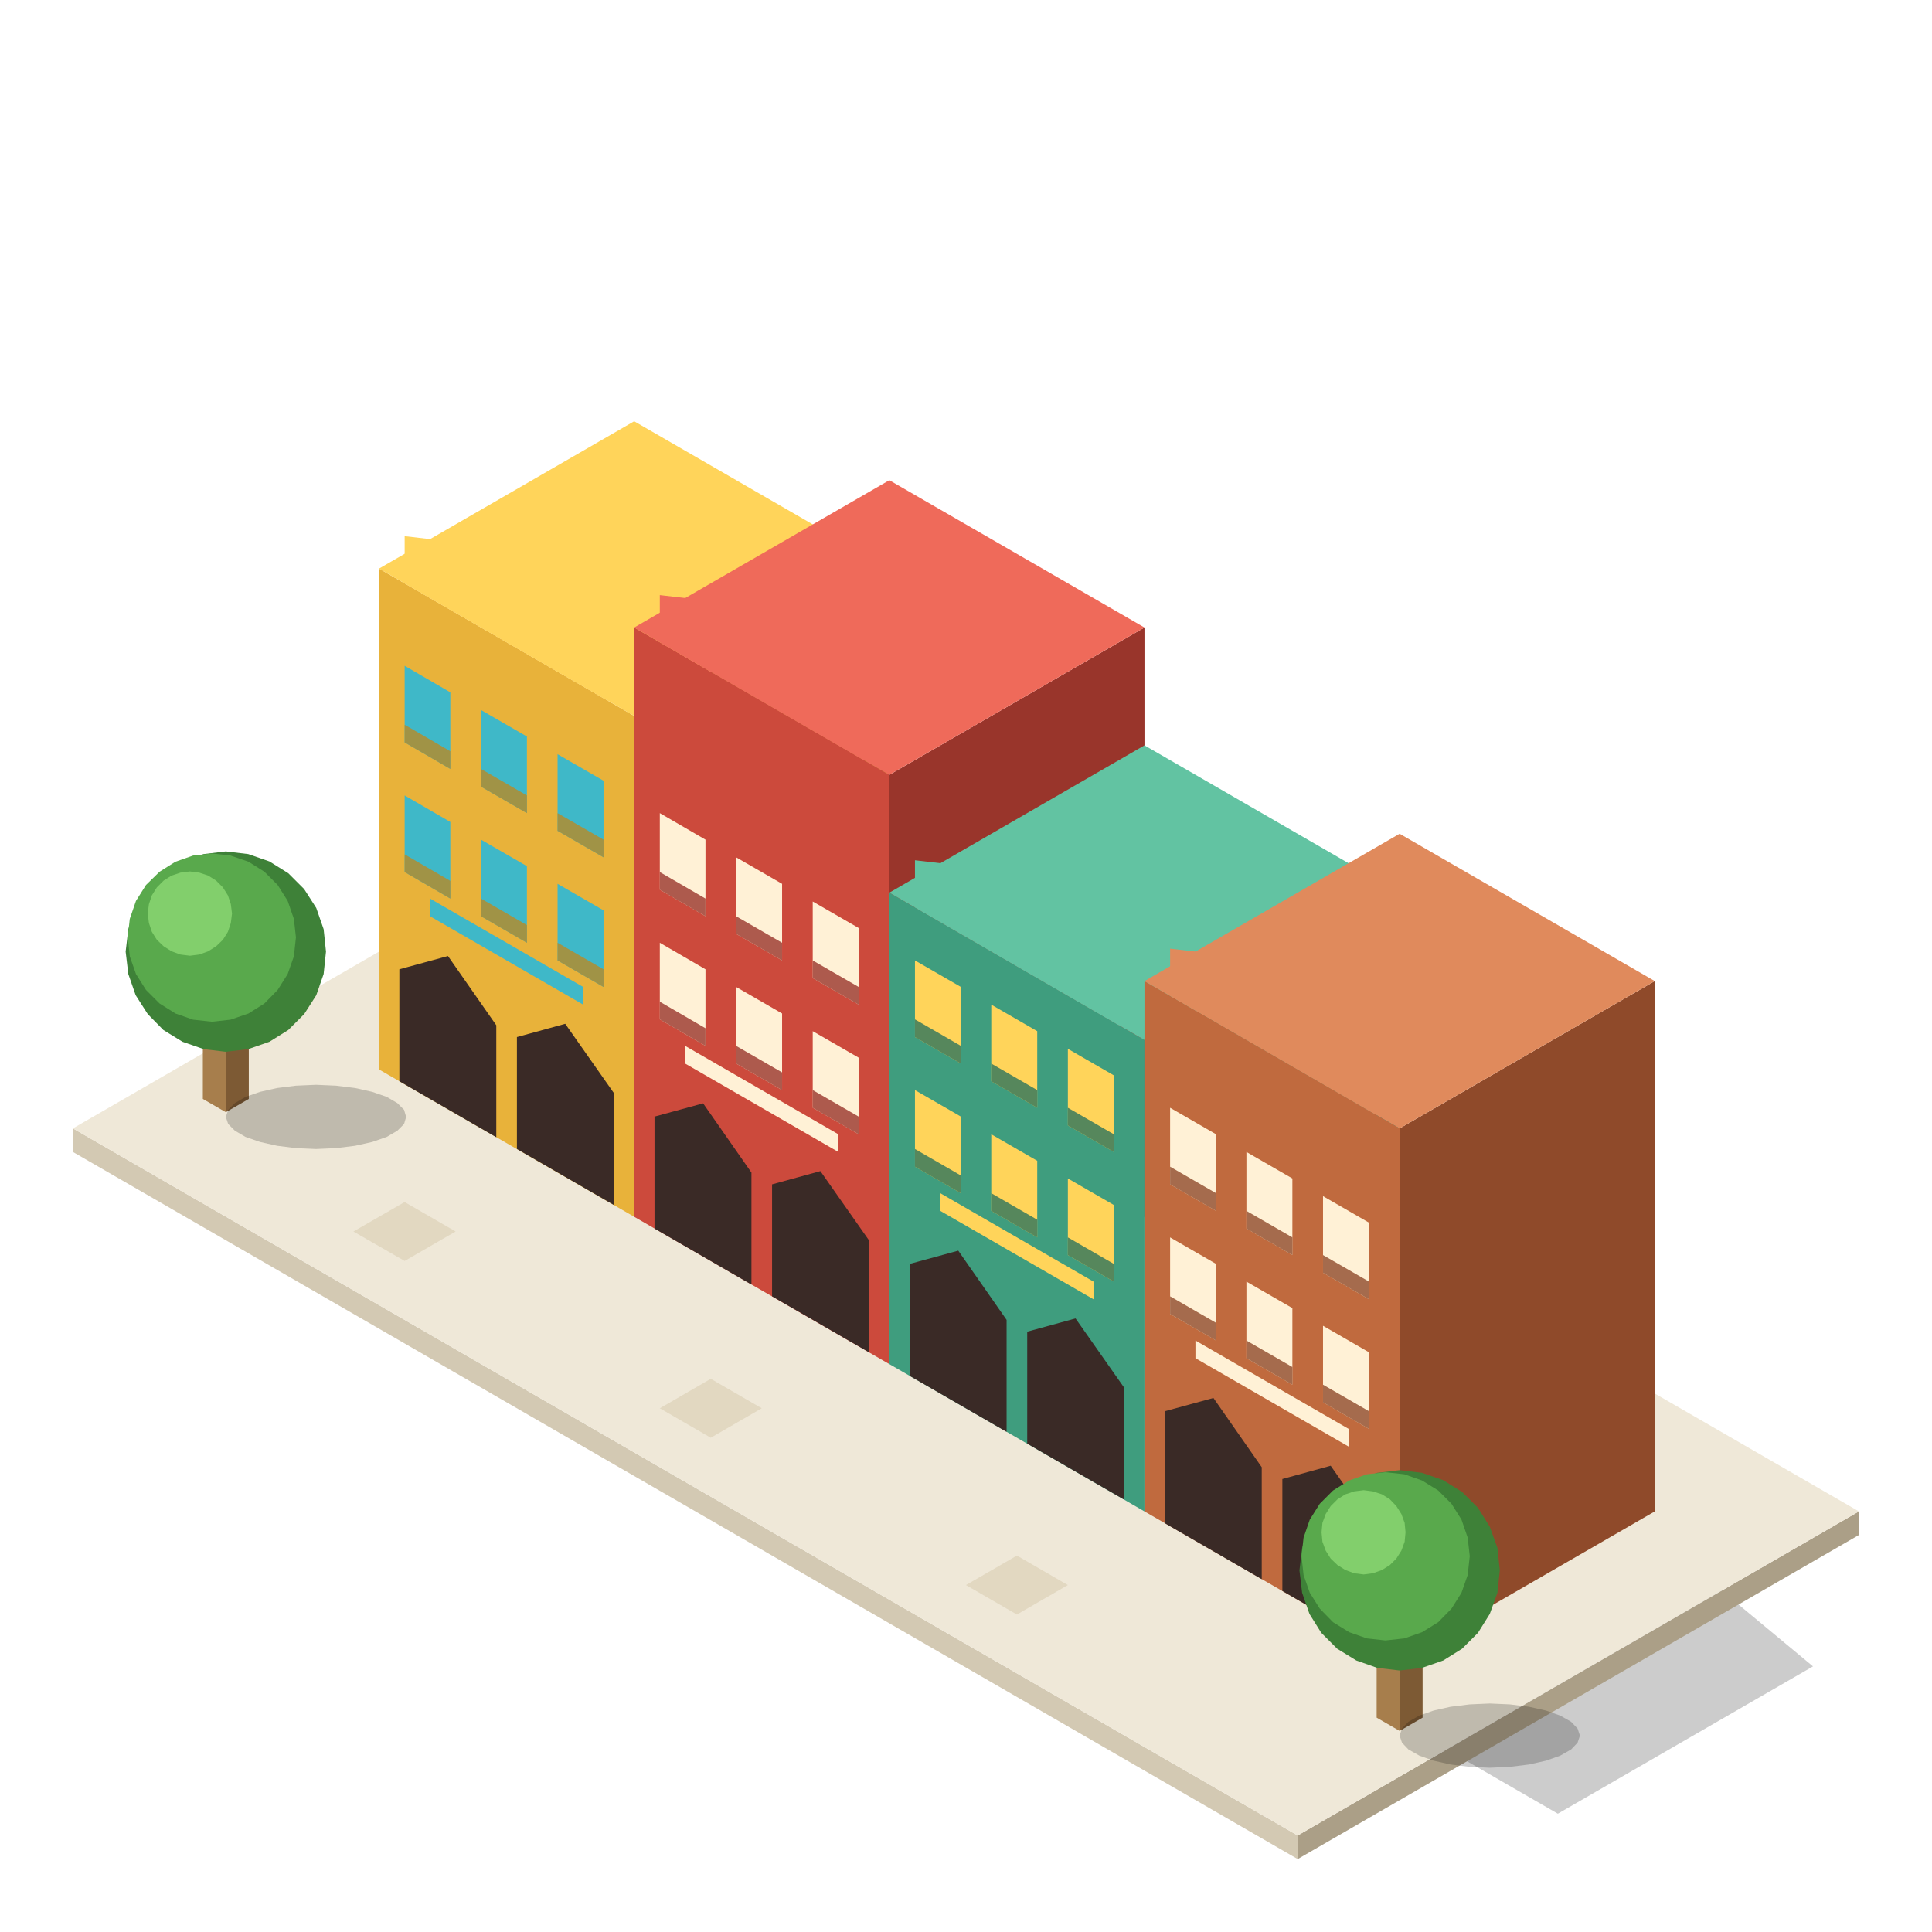
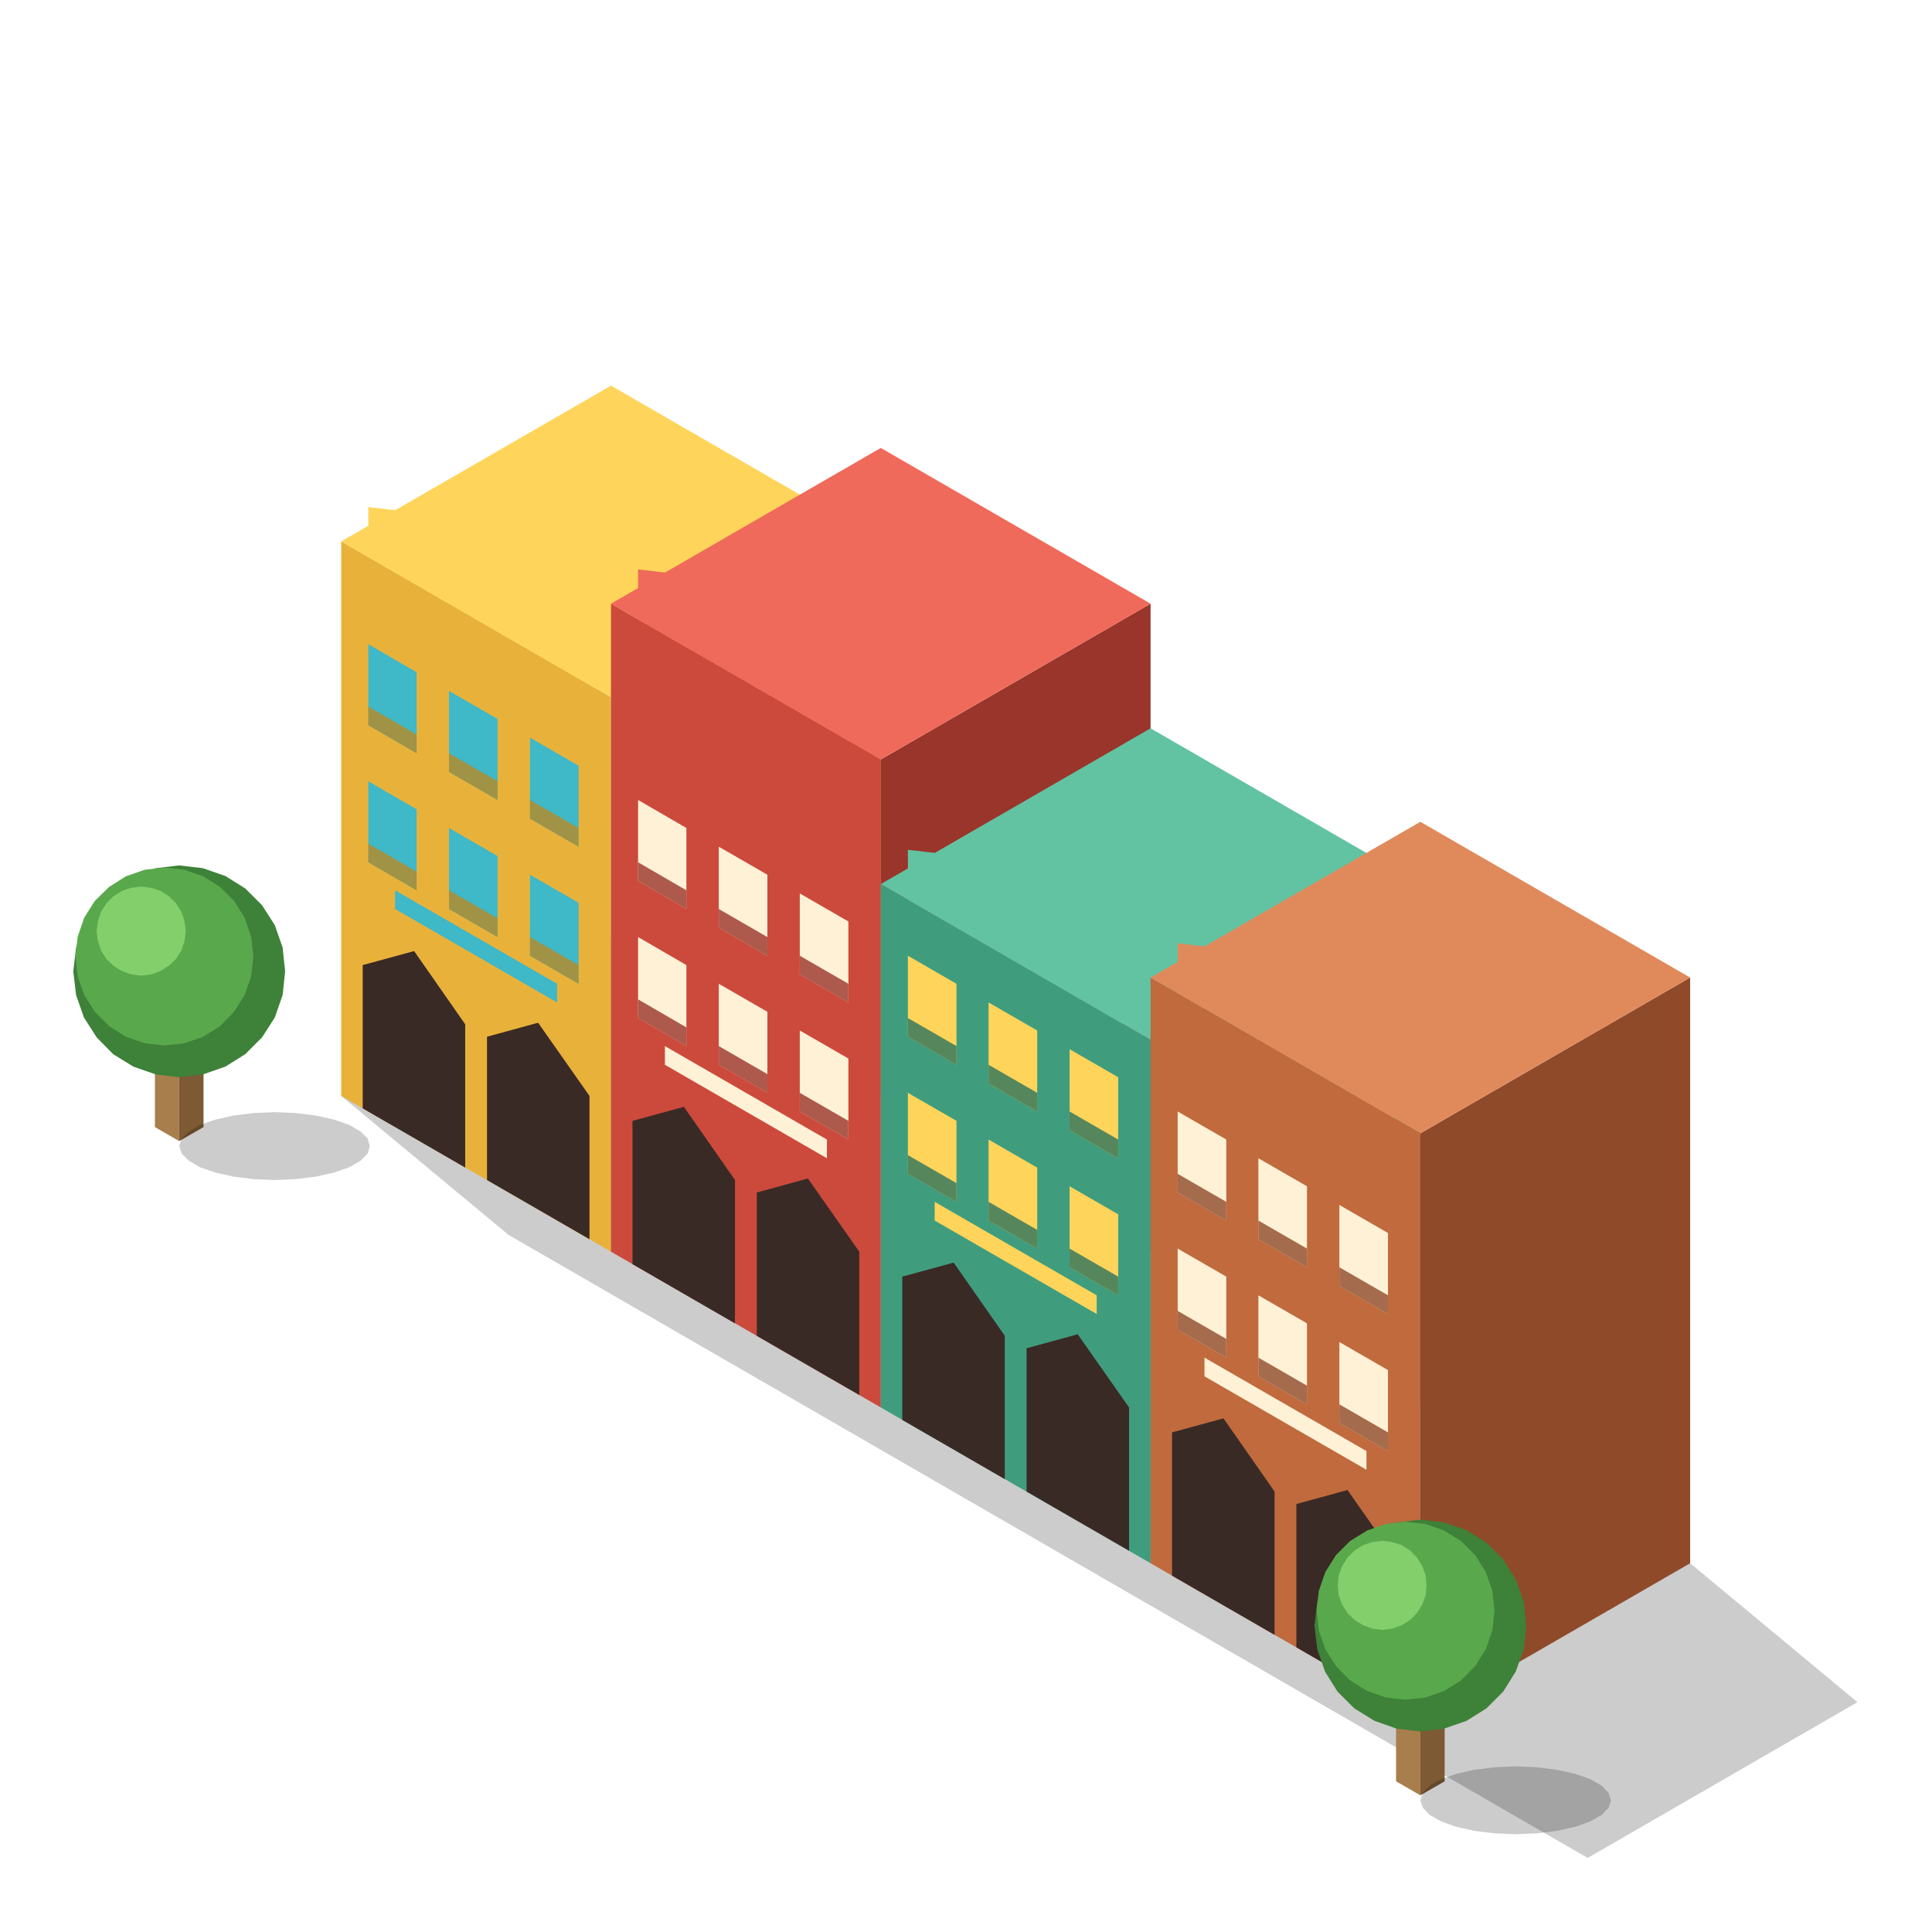
<svg xmlns="http://www.w3.org/2000/svg" viewBox="0 0 80 80">
-   <g transform="translate(26.26 39.16) scale(1.22)">
+   <g transform="translate(25.3 38.93) scale(1.29)">
    <path d="M-8.66 5L0 0L34.64 20L40.01 24.46L31.35 29.46L-3.29 9.46Z" fill="#000000" opacity="0.2" />
-     <path d="M41.57 20L22.52 31L22.52 30.2L41.57 19.2Z" fill="#ab9f87" />
-     <path d="M-19.05 7L22.52 31L22.52 30.2L-19.05 6.2Z" fill="#d3c9b3" />
-     <path d="M0 -4.8L41.57 19.2L22.52 30.2L-19.05 6.2Z" fill="#efe8d8" />
-     <path d="M8.66 4.2L0 9.2L0 -7.8L8.66 -12.8Z" fill="#b88a26" />
-     <path d="M-8.66 4.2L0 9.2L0 -7.8L-8.66 -12.8Z" fill="#e8b23a" />
+     <path d="M8.66 5L0 10L0 -7.8L8.66 -12.8Z" fill="#b88a26" />
+     <path d="M-8.66 5L0 10L0 -7.8L-8.66 -12.8Z" fill="#e8b23a" />
    <path d="M0 -17.8L8.66 -12.8L0 -7.8L-8.66 -12.8Z" fill="#ffd45a" />
-     <path d="M-7.97 4.6L-4.68 6.5L-4.68 2.7L-6.32 0.35L-7.97 0.8Z" fill="#3a2a26" />
-     <path d="M-3.98 6.9L-0.69 8.8L-0.69 5L-2.34 2.65L-3.98 3.1Z" fill="#3a2a26" />
+     <path d="M-7.97 5.4L-4.68 7.3L-4.68 2.7L-6.32 0.35L-7.97 0.8Z" fill="#3a2a26" />
+     <path d="M-3.98 7.7L-0.69 9.6L-0.69 5L-2.34 2.65L-3.98 3.1Z" fill="#3a2a26" />
    <path d="M-7.79 -2.5L-6.24 -1.6L-6.24 -4.2L-7.79 -5.1Z" fill="#3fb8c8" />
    <path d="M-7.79 -2.5L-6.24 -1.6L-6.24 -2.2L-7.79 -3.1Z" fill="#b88a26" opacity="0.8" />
    <path d="M-5.2 -1L-3.64 -0.1L-3.64 -2.7L-5.2 -3.6Z" fill="#3fb8c8" />
    <path d="M-5.2 -1L-3.64 -0.1L-3.64 -0.7L-5.2 -1.6Z" fill="#b88a26" opacity="0.8" />
    <path d="M-2.6 0.5L-1.04 1.4L-1.04 -1.2L-2.6 -2.1Z" fill="#3fb8c8" />
    <path d="M-2.6 0.5L-1.04 1.4L-1.04 0.8L-2.6 -0.1Z" fill="#b88a26" opacity="0.8" />
    <path d="M-7.79 -6.9L-6.24 -6L-6.24 -8.6L-7.79 -9.5Z" fill="#3fb8c8" />
    <path d="M-7.79 -6.9L-6.24 -6L-6.24 -6.6L-7.79 -7.5Z" fill="#b88a26" opacity="0.8" />
    <path d="M-5.2 -5.4L-3.64 -4.5L-3.64 -7.1L-5.2 -8Z" fill="#3fb8c8" />
    <path d="M-5.2 -5.4L-3.64 -4.5L-3.64 -5.1L-5.2 -6Z" fill="#b88a26" opacity="0.8" />
    <path d="M-2.6 -3.9L-1.04 -3L-1.04 -5.6L-2.6 -6.5Z" fill="#3fb8c8" />
    <path d="M-2.6 -3.9L-1.04 -3L-1.04 -3.6L-2.6 -4.5Z" fill="#b88a26" opacity="0.8" />
    <path d="M-7.79 -12.3L-0.87 -8.3L-0.87 -9.9L-4.33 -13.5L-7.79 -13.9Z" fill="#ffd45a" />
    <path d="M-6.93 -1L-1.73 2L-1.73 1.4L-6.93 -1.6Z" fill="#3fb8c8" />
-     <path d="M17.32 9.2L8.66 14.2L8.66 -5.8L17.32 -10.8Z" fill="#99352b" />
-     <path d="M0 9.2L8.66 14.2L8.66 -5.8L0 -10.8Z" fill="#cc4a3c" />
+     <path d="M17.32 10L8.66 15L8.66 -5.8L17.32 -10.8Z" fill="#99352b" />
+     <path d="M0 10L8.66 15L8.66 -5.8L0 -10.8Z" fill="#cc4a3c" />
    <path d="M8.66 -15.8L17.32 -10.8L8.66 -5.8L0 -10.8Z" fill="#ef6a5a" />
-     <path d="M0.69 9.6L3.98 11.5L3.98 7.7L2.34 5.35L0.69 5.8Z" fill="#3a2a26" />
-     <path d="M4.68 11.9L7.97 13.8L7.97 10L6.32 7.65L4.68 8.1Z" fill="#3a2a26" />
+     <path d="M0.69 10.4L3.98 12.3L3.98 7.7L2.34 5.35L0.69 5.8Z" fill="#3a2a26" />
+     <path d="M4.68 12.7L7.97 14.6L7.97 10L6.32 7.65L4.68 8.1Z" fill="#3a2a26" />
    <path d="M0.87 2.5L2.42 3.4L2.42 0.8L0.87 -0.1Z" fill="#fff1d6" />
    <path d="M0.87 2.5L2.42 3.4L2.42 2.8L0.87 1.9Z" fill="#99352b" opacity="0.8" />
    <path d="M3.46 4L5.02 4.9L5.02 2.3L3.46 1.4Z" fill="#fff1d6" />
    <path d="M3.46 4L5.02 4.9L5.02 4.3L3.46 3.4Z" fill="#99352b" opacity="0.8" />
    <path d="M6.06 5.5L7.62 6.4L7.62 3.8L6.06 2.9Z" fill="#fff1d6" />
    <path d="M6.06 5.5L7.62 6.4L7.62 5.8L6.06 4.9Z" fill="#99352b" opacity="0.8" />
    <path d="M0.87 -1.9L2.42 -1L2.42 -3.6L0.87 -4.5Z" fill="#fff1d6" />
    <path d="M0.87 -1.9L2.42 -1L2.42 -1.6L0.87 -2.5Z" fill="#99352b" opacity="0.8" />
    <path d="M3.46 -0.4L5.02 0.5L5.02 -2.1L3.46 -3Z" fill="#fff1d6" />
    <path d="M3.46 -0.4L5.02 0.5L5.02 -0.1L3.46 -1Z" fill="#99352b" opacity="0.8" />
    <path d="M6.06 1.1L7.62 2L7.62 -0.6L6.06 -1.5Z" fill="#fff1d6" />
    <path d="M6.06 1.1L7.62 2L7.62 1.4L6.06 0.5Z" fill="#99352b" opacity="0.8" />
    <path d="M0.87 -10.3L7.79 -6.3L7.79 -7.9L4.33 -11.5L0.87 -11.9Z" fill="#ef6a5a" />
    <path d="M1.73 4L6.93 7L6.93 6.4L1.73 3.4Z" fill="#fff1d6" />
-     <path d="M25.98 14.2L17.32 19.2L17.32 3.2L25.98 -1.8Z" fill="#2c745c" />
-     <path d="M8.66 14.2L17.32 19.2L17.32 3.2L8.66 -1.8Z" fill="#3f9d7e" />
+     <path d="M25.98 15L17.32 20L17.32 3.2L25.98 -1.8Z" fill="#2c745c" />
+     <path d="M8.66 15L17.32 20L17.32 3.2L8.66 -1.8Z" fill="#3f9d7e" />
    <path d="M17.32 -6.8L25.98 -1.8L17.32 3.2L8.66 -1.8Z" fill="#62c3a2" />
-     <path d="M9.35 14.6L12.64 16.5L12.64 12.7L11 10.35L9.35 10.8Z" fill="#3a2a26" />
-     <path d="M13.34 16.9L16.63 18.8L16.63 15L14.98 12.65L13.34 13.1Z" fill="#3a2a26" />
+     <path d="M9.35 15.4L12.64 17.3L12.64 12.7L11 10.35L9.35 10.8Z" fill="#3a2a26" />
+     <path d="M13.34 17.7L16.63 19.6L16.63 15L14.98 12.65L13.34 13.1Z" fill="#3a2a26" />
    <path d="M9.53 7.5L11.09 8.4L11.09 5.8L9.53 4.9Z" fill="#ffd45a" />
    <path d="M9.53 7.5L11.09 8.4L11.09 7.8L9.53 6.9Z" fill="#2c745c" opacity="0.8" />
    <path d="M12.12 9L13.68 9.9L13.68 7.3L12.12 6.4Z" fill="#ffd45a" />
    <path d="M12.12 9L13.68 9.9L13.68 9.3L12.12 8.4Z" fill="#2c745c" opacity="0.8" />
    <path d="M14.72 10.5L16.28 11.4L16.28 8.8L14.72 7.9Z" fill="#ffd45a" />
    <path d="M14.72 10.5L16.28 11.4L16.28 10.8L14.72 9.9Z" fill="#2c745c" opacity="0.8" />
    <path d="M9.53 3.1L11.09 4L11.09 1.4L9.53 0.5Z" fill="#ffd45a" />
    <path d="M9.53 3.1L11.09 4L11.09 3.4L9.53 2.5Z" fill="#2c745c" opacity="0.8" />
    <path d="M12.12 4.6L13.68 5.5L13.68 2.9L12.12 2Z" fill="#ffd45a" />
    <path d="M12.12 4.6L13.68 5.5L13.68 4.9L12.12 4Z" fill="#2c745c" opacity="0.8" />
    <path d="M14.72 6.1L16.28 7L16.28 4.4L14.72 3.5Z" fill="#ffd45a" />
    <path d="M14.72 6.1L16.28 7L16.28 6.4L14.72 5.5Z" fill="#2c745c" opacity="0.8" />
    <path d="M9.53 -1.3L16.45 2.7L16.45 1.1L12.99 -2.5L9.53 -2.9Z" fill="#62c3a2" />
    <path d="M10.39 9L15.59 12L15.59 11.4L10.39 8.4Z" fill="#ffd45a" />
-     <path d="M34.64 19.2L25.98 24.2L25.98 6.2L34.64 1.2Z" fill="#8f4a2a" />
-     <path d="M17.32 19.2L25.98 24.2L25.98 6.2L17.32 1.2Z" fill="#c06a3e" />
+     <path d="M34.64 20L25.98 25L25.98 6.2L34.64 1.2Z" fill="#8f4a2a" />
+     <path d="M17.32 20L25.98 25L25.98 6.2L17.32 1.2Z" fill="#c06a3e" />
    <path d="M25.98 -3.8L34.64 1.2L25.98 6.2L17.32 1.2Z" fill="#e08a5c" />
-     <path d="M18.01 19.6L21.3 21.5L21.3 17.7L19.66 15.35L18.01 15.8Z" fill="#3a2a26" />
-     <path d="M22 21.9L25.29 23.8L25.29 20L23.64 17.65L22 18.1Z" fill="#3a2a26" />
+     <path d="M18.01 20.4L21.3 22.3L21.3 17.7L19.66 15.35L18.01 15.8Z" fill="#3a2a26" />
+     <path d="M22 22.7L25.29 24.6L25.29 20L23.64 17.65L22 18.1Z" fill="#3a2a26" />
    <path d="M18.19 12.5L19.75 13.4L19.75 10.8L18.19 9.9Z" fill="#fff1d6" />
    <path d="M18.19 12.5L19.75 13.4L19.75 12.8L18.19 11.9Z" fill="#8f4a2a" opacity="0.8" />
    <path d="M20.78 14L22.34 14.9L22.34 12.3L20.78 11.4Z" fill="#fff1d6" />
    <path d="M20.78 14L22.34 14.9L22.34 14.3L20.78 13.4Z" fill="#8f4a2a" opacity="0.8" />
    <path d="M23.38 15.5L24.94 16.4L24.94 13.8L23.38 12.9Z" fill="#fff1d6" />
    <path d="M23.38 15.5L24.94 16.4L24.94 15.8L23.38 14.9Z" fill="#8f4a2a" opacity="0.8" />
    <path d="M18.19 8.1L19.75 9L19.75 6.4L18.19 5.5Z" fill="#fff1d6" />
    <path d="M18.19 8.1L19.75 9L19.75 8.4L18.19 7.5Z" fill="#8f4a2a" opacity="0.8" />
    <path d="M20.78 9.6L22.34 10.5L22.34 7.9L20.78 7Z" fill="#fff1d6" />
    <path d="M20.78 9.6L22.34 10.5L22.34 9.9L20.78 9Z" fill="#8f4a2a" opacity="0.8" />
    <path d="M23.38 11.1L24.94 12L24.94 9.4L23.38 8.5Z" fill="#fff1d6" />
    <path d="M23.38 11.1L24.94 12L24.94 11.4L23.38 10.5Z" fill="#8f4a2a" opacity="0.8" />
    <path d="M18.19 1.7L25.11 5.7L25.11 4.1L21.65 0.5L18.19 0.1Z" fill="#e08a5c" />
    <path d="M19.05 14L24.25 17L24.25 16.4L19.05 13.4Z" fill="#fff1d6" />
-     <path d="M-7.79 8.7L-6.06 9.7L-7.79 10.7L-9.53 9.7Z" fill="#d9cdb2" opacity="0.6" />
-     <path d="M2.6 14.7L4.33 15.7L2.6 16.7L0.87 15.7Z" fill="#d9cdb2" opacity="0.6" />
-     <path d="M12.99 20.7L14.72 21.7L12.99 22.7L11.26 21.7Z" fill="#d9cdb2" opacity="0.6" />
-     <path d="M-13.08 5.2L-13.86 5.65L-13.86 2.65L-13.08 2.2Z" fill="#7d5a34" />
-     <path d="M-14.64 5.2L-13.86 5.65L-13.86 2.65L-14.64 2.2Z" fill="#a77e4c" />
-     <path d="M-7.74 5.81L-7.81 6.05L-8.04 6.28L-8.4 6.49L-8.89 6.66L-9.47 6.79L-10.12 6.87L-10.8 6.9L-11.48 6.87L-12.12 6.79L-12.7 6.66L-13.19 6.49L-13.55 6.28L-13.78 6.05L-13.86 5.81L-13.78 5.57L-13.55 5.34L-13.19 5.13L-12.7 4.96L-12.12 4.83L-11.48 4.75L-10.8 4.72L-10.12 4.75L-9.47 4.83L-8.89 4.96L-8.4 5.13L-8.04 5.34L-7.81 5.57Z" fill="#000000" opacity="0.2" />
-     <path d="M-10.46 0.2L-10.54 0.96L-10.79 1.68L-11.2 2.32L-11.74 2.86L-12.38 3.26L-13.1 3.51L-13.86 3.6L-14.61 3.51L-15.33 3.26L-15.98 2.86L-16.51 2.32L-16.92 1.68L-17.17 0.96L-17.26 0.2L-17.17 -0.56L-16.92 -1.28L-16.51 -1.92L-15.98 -2.46L-15.33 -2.86L-14.61 -3.11L-13.86 -3.2L-13.1 -3.11L-12.38 -2.86L-11.74 -2.46L-11.2 -1.92L-10.79 -1.28L-10.54 -0.56Z" fill="#3e8138" />
-     <path d="M-11.48 -0.28L-11.55 0.36L-11.76 0.96L-12.1 1.5L-12.55 1.96L-13.09 2.3L-13.7 2.51L-14.33 2.58L-14.97 2.51L-15.57 2.3L-16.11 1.96L-16.57 1.5L-16.91 0.96L-17.12 0.36L-17.19 -0.28L-17.12 -0.91L-16.91 -1.52L-16.57 -2.06L-16.11 -2.51L-15.57 -2.85L-14.97 -3.06L-14.33 -3.13L-13.7 -3.06L-13.09 -2.85L-12.55 -2.51L-12.1 -2.06L-11.76 -1.52L-11.55 -0.91Z" fill="#59a94c" />
-     <path d="M-13.65 -1.09L-13.69 -0.77L-13.79 -0.47L-13.96 -0.2L-14.19 0.02L-14.46 0.19L-14.76 0.3L-15.08 0.34L-15.4 0.3L-15.7 0.19L-15.97 0.02L-16.2 -0.2L-16.37 -0.47L-16.47 -0.77L-16.51 -1.09L-16.47 -1.41L-16.37 -1.71L-16.2 -1.98L-15.97 -2.21L-15.7 -2.38L-15.4 -2.48L-15.08 -2.52L-14.76 -2.48L-14.46 -2.38L-14.19 -2.21L-13.96 -1.98L-13.79 -1.71L-13.69 -1.41Z" fill="#82cf6c" />
-     <path d="M26.76 26.2L25.98 26.65L25.98 23.65L26.76 23.2Z" fill="#7d5a34" />
-     <path d="M25.2 26.2L25.98 26.65L25.98 23.65L25.2 23.2Z" fill="#a77e4c" />
-     <path d="M32.1 26.81L32.02 27.05L31.8 27.28L31.43 27.49L30.95 27.66L30.37 27.79L29.72 27.87L29.04 27.9L28.36 27.87L27.71 27.79L27.13 27.66L26.65 27.49L26.28 27.28L26.06 27.05L25.98 26.81L26.06 26.57L26.28 26.34L26.65 26.13L27.13 25.96L27.71 25.83L28.36 25.75L29.04 25.72L29.72 25.75L30.37 25.83L30.95 25.96L31.43 26.13L31.8 26.34L32.02 26.57Z" fill="#000000" opacity="0.2" />
-     <path d="M29.38 21.2L29.3 21.96L29.04 22.68L28.64 23.32L28.1 23.86L27.46 24.26L26.74 24.51L25.98 24.6L25.22 24.51L24.51 24.26L23.86 23.86L23.32 23.32L22.92 22.68L22.67 21.96L22.58 21.2L22.67 20.44L22.92 19.72L23.32 19.08L23.86 18.54L24.51 18.14L25.22 17.89L25.98 17.8L26.74 17.89L27.46 18.14L28.1 18.54L28.64 19.08L29.04 19.72L29.3 20.44Z" fill="#3e8138" />
-     <path d="M28.36 20.72L28.29 21.36L28.08 21.96L27.74 22.5L27.29 22.96L26.74 23.3L26.14 23.51L25.5 23.58L24.87 23.51L24.27 23.3L23.72 22.96L23.27 22.5L22.93 21.96L22.72 21.36L22.65 20.72L22.72 20.09L22.93 19.48L23.27 18.94L23.72 18.49L24.27 18.15L24.87 17.94L25.5 17.87L26.14 17.94L26.74 18.15L27.29 18.49L27.74 18.94L28.08 19.48L28.29 20.09Z" fill="#59a94c" />
-     <path d="M26.18 19.91L26.15 20.23L26.04 20.53L25.87 20.8L25.65 21.02L25.38 21.19L25.07 21.3L24.76 21.34L24.44 21.3L24.14 21.19L23.87 21.02L23.64 20.8L23.47 20.53L23.36 20.23L23.33 19.91L23.36 19.59L23.47 19.29L23.64 19.02L23.87 18.79L24.14 18.62L24.44 18.52L24.76 18.48L25.07 18.52L25.38 18.62L25.65 18.79L25.87 19.02L26.04 19.29L26.15 19.59Z" fill="#82cf6c" />
+     <path d="M-13.08 6L-13.86 6.45L-13.86 3.45L-13.08 3Z" fill="#7d5a34" />
+     <path d="M-14.64 6L-13.86 6.45L-13.86 3.45L-14.64 3Z" fill="#a77e4c" />
+     <path d="M-7.74 6.61L-7.81 6.85L-8.04 7.08L-8.4 7.29L-8.89 7.46L-9.47 7.59L-10.12 7.67L-10.8 7.7L-11.48 7.67L-12.12 7.59L-12.7 7.46L-13.19 7.29L-13.55 7.08L-13.78 6.85L-13.86 6.61L-13.78 6.37L-13.55 6.14L-13.19 5.93L-12.7 5.76L-12.12 5.63L-11.48 5.55L-10.8 5.52L-10.12 5.55L-9.47 5.63L-8.89 5.76L-8.4 5.93L-8.04 6.14L-7.81 6.37Z" fill="#000000" opacity="0.2" />
+     <path d="M-10.46 1L-10.54 1.76L-10.79 2.48L-11.2 3.12L-11.74 3.66L-12.38 4.06L-13.1 4.31L-13.86 4.4L-14.61 4.31L-15.33 4.06L-15.98 3.66L-16.51 3.12L-16.92 2.48L-17.17 1.76L-17.26 1L-17.17 0.24L-16.92 -0.48L-16.51 -1.12L-15.98 -1.66L-15.33 -2.06L-14.61 -2.31L-13.86 -2.4L-13.1 -2.31L-12.38 -2.06L-11.74 -1.66L-11.2 -1.12L-10.79 -0.48L-10.54 0.24Z" fill="#3e8138" />
+     <path d="M-11.48 0.52L-11.55 1.16L-11.76 1.76L-12.1 2.3L-12.55 2.76L-13.09 3.1L-13.7 3.31L-14.33 3.38L-14.97 3.31L-15.57 3.1L-16.11 2.76L-16.57 2.3L-16.91 1.76L-17.12 1.16L-17.19 0.52L-17.12 -0.11L-16.91 -0.72L-16.57 -1.26L-16.11 -1.71L-15.57 -2.05L-14.97 -2.26L-14.33 -2.33L-13.7 -2.26L-13.09 -2.05L-12.55 -1.71L-12.1 -1.26L-11.76 -0.72L-11.55 -0.11Z" fill="#59a94c" />
+     <path d="M-13.65 -0.29L-13.69 0.03L-13.79 0.33L-13.96 0.6L-14.19 0.82L-14.46 0.99L-14.76 1.1L-15.08 1.14L-15.4 1.1L-15.7 0.99L-15.97 0.82L-16.2 0.6L-16.37 0.33L-16.47 0.03L-16.51 -0.29L-16.47 -0.61L-16.37 -0.91L-16.2 -1.18L-15.97 -1.41L-15.7 -1.58L-15.4 -1.68L-15.08 -1.72L-14.76 -1.68L-14.46 -1.58L-14.19 -1.41L-13.96 -1.18L-13.79 -0.91L-13.69 -0.61Z" fill="#82cf6c" />
+     <path d="M26.76 27L25.98 27.45L25.98 24.45L26.76 24Z" fill="#7d5a34" />
+     <path d="M25.2 27L25.98 27.45L25.98 24.45L25.2 24Z" fill="#a77e4c" />
+     <path d="M32.1 27.61L32.02 27.85L31.8 28.08L31.43 28.29L30.95 28.46L30.37 28.59L29.72 28.67L29.04 28.7L28.36 28.67L27.71 28.59L27.13 28.46L26.65 28.29L26.28 28.08L26.06 27.85L25.98 27.61L26.06 27.37L26.28 27.14L26.65 26.93L27.13 26.76L27.71 26.63L28.36 26.55L29.04 26.52L29.72 26.55L30.37 26.63L30.95 26.76L31.43 26.93L31.8 27.14L32.02 27.37Z" fill="#000000" opacity="0.2" />
+     <path d="M29.38 22L29.3 22.76L29.04 23.48L28.64 24.12L28.1 24.66L27.46 25.06L26.74 25.31L25.98 25.4L25.22 25.31L24.51 25.06L23.86 24.66L23.32 24.12L22.92 23.48L22.67 22.76L22.58 22L22.67 21.24L22.92 20.52L23.32 19.88L23.86 19.34L24.51 18.94L25.22 18.69L25.98 18.6L26.74 18.69L27.46 18.94L28.1 19.34L28.64 19.88L29.04 20.52L29.3 21.24Z" fill="#3e8138" />
+     <path d="M28.36 21.52L28.29 22.16L28.08 22.76L27.74 23.3L27.29 23.76L26.74 24.1L26.14 24.31L25.5 24.38L24.87 24.31L24.27 24.1L23.72 23.76L23.27 23.3L22.93 22.76L22.72 22.16L22.65 21.52L22.72 20.89L22.93 20.28L23.27 19.74L23.72 19.29L24.27 18.95L24.87 18.74L25.5 18.67L26.14 18.74L26.74 18.95L27.29 19.29L27.74 19.74L28.08 20.28L28.29 20.89Z" fill="#59a94c" />
+     <path d="M26.18 20.71L26.15 21.03L26.04 21.33L25.87 21.6L25.65 21.82L25.38 21.99L25.07 22.1L24.76 22.14L24.44 22.1L24.14 21.99L23.87 21.82L23.64 21.6L23.47 21.33L23.36 21.03L23.33 20.71L23.36 20.39L23.47 20.09L23.64 19.82L23.87 19.59L24.14 19.42L24.44 19.32L24.76 19.28L25.07 19.32L25.38 19.42L25.65 19.59L25.87 19.82L26.04 20.09L26.15 20.39Z" fill="#82cf6c" />
  </g>
</svg>
